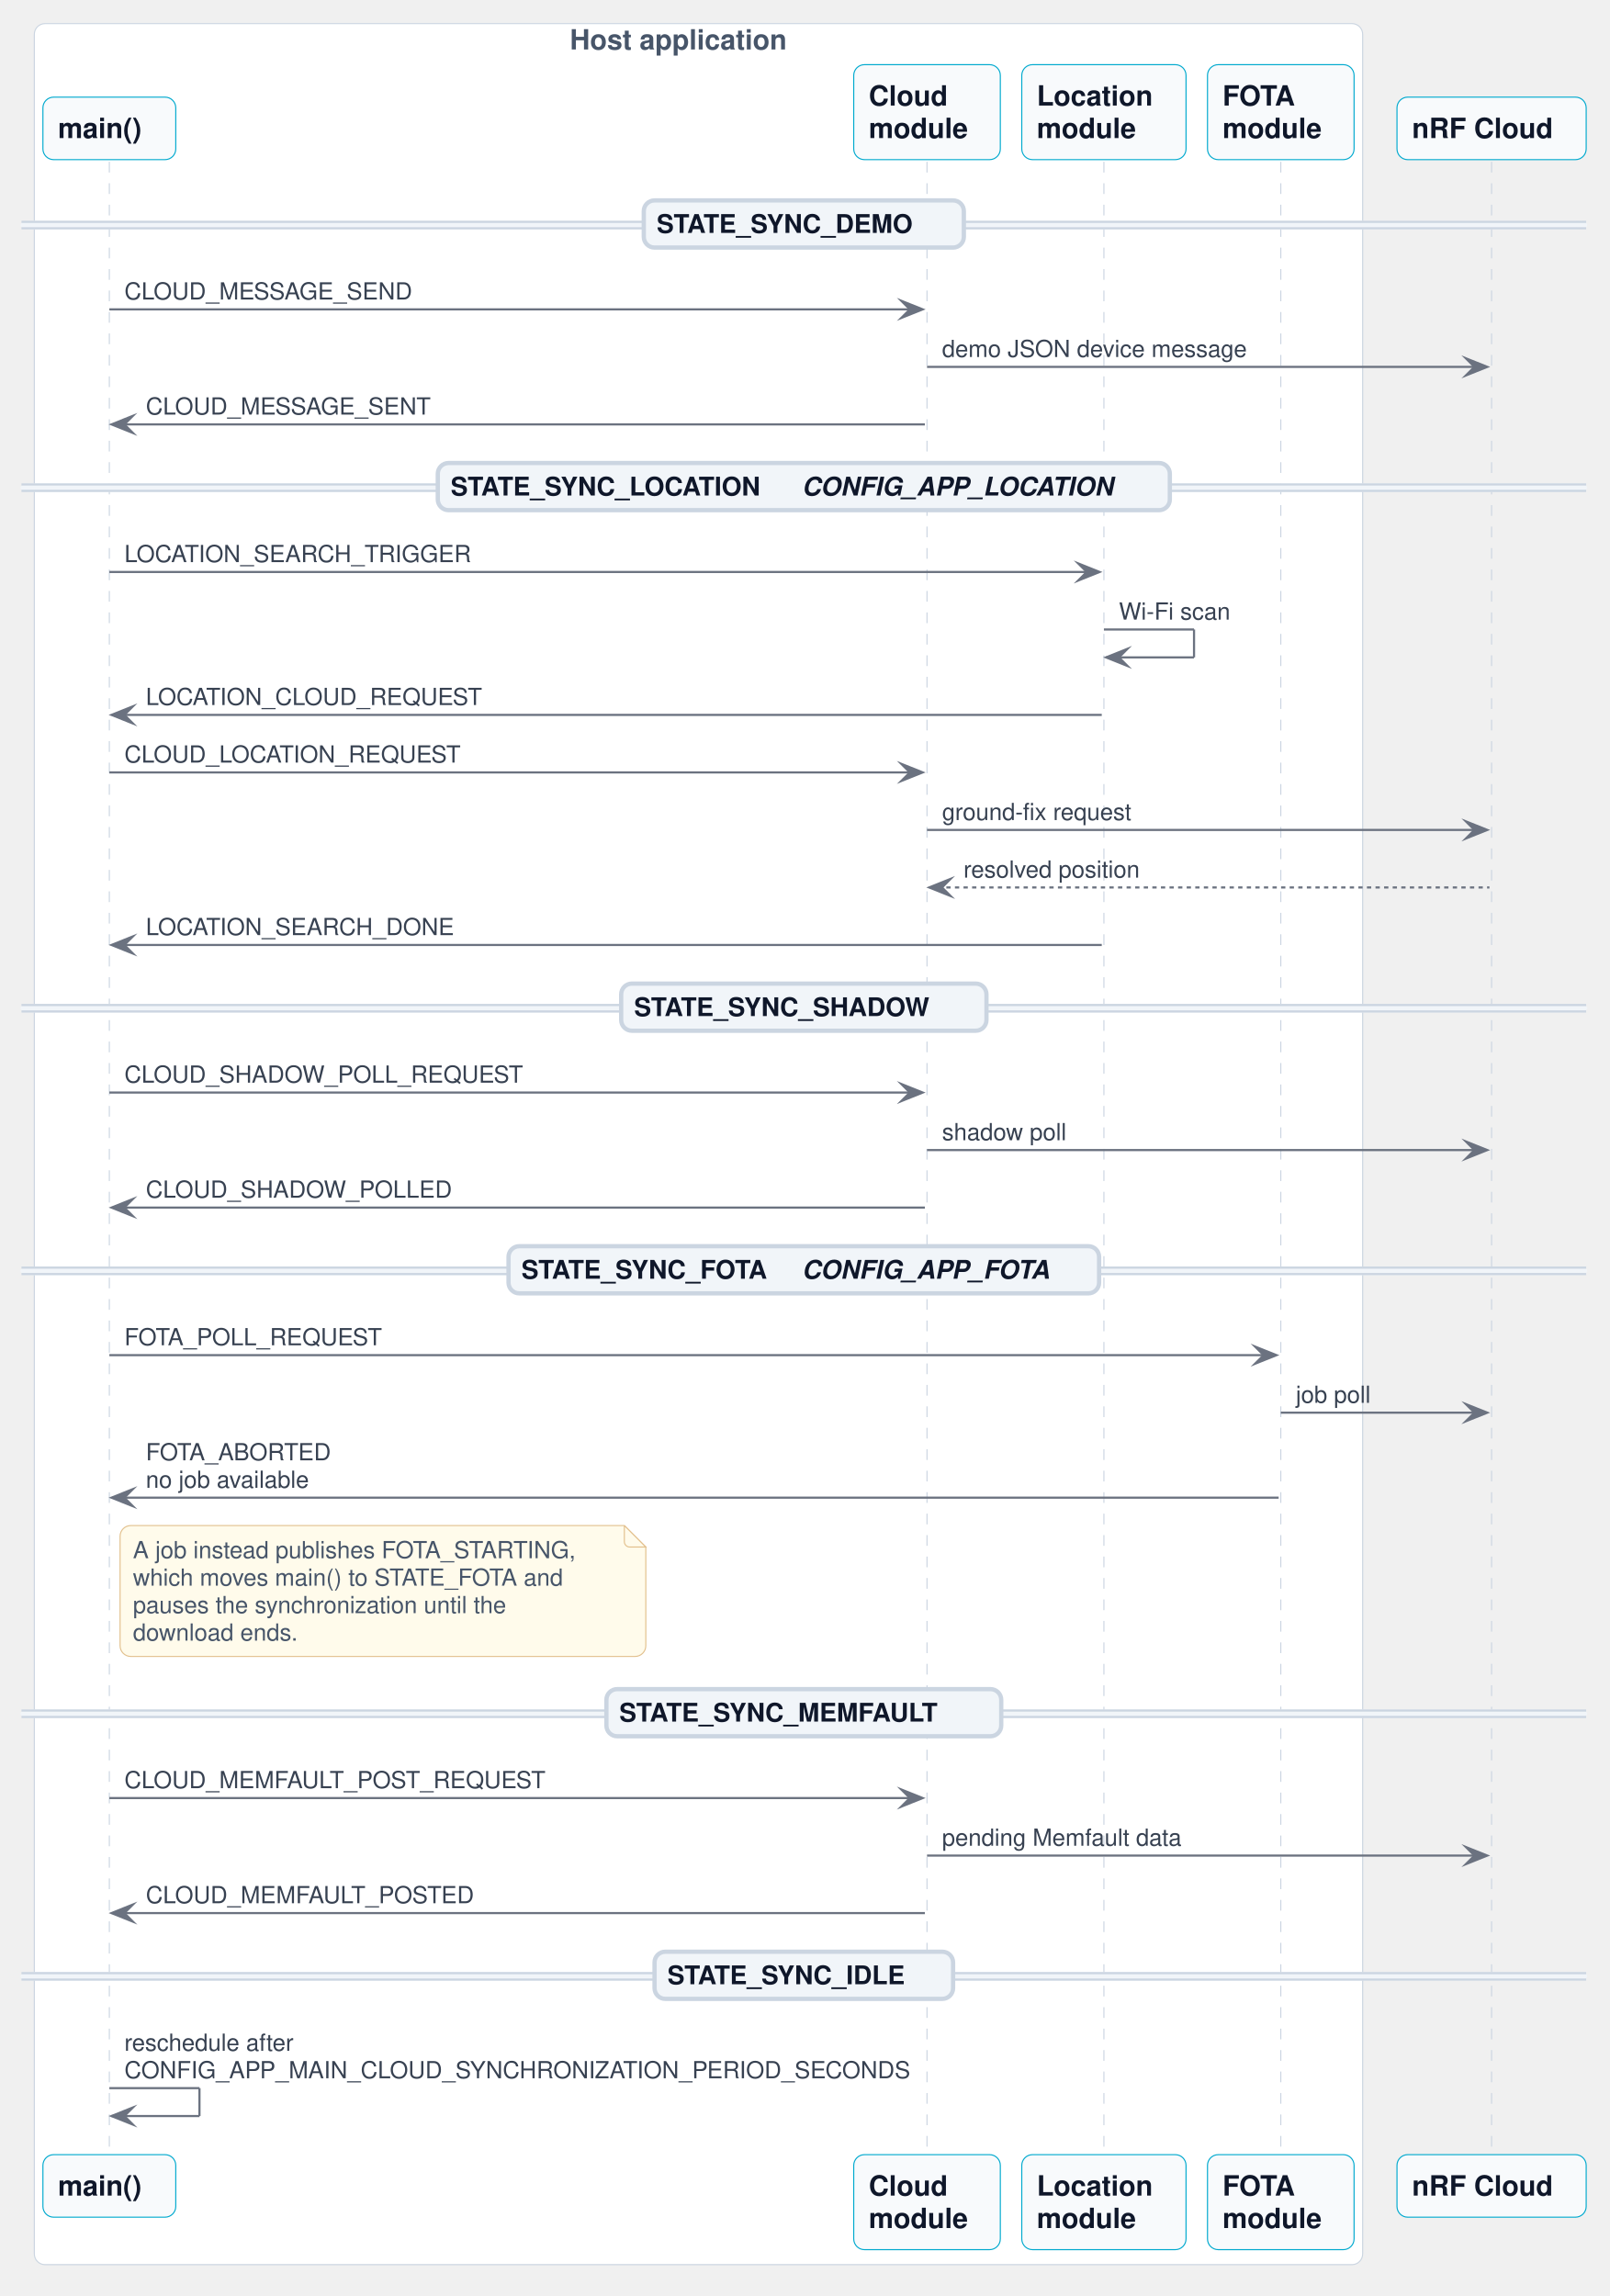
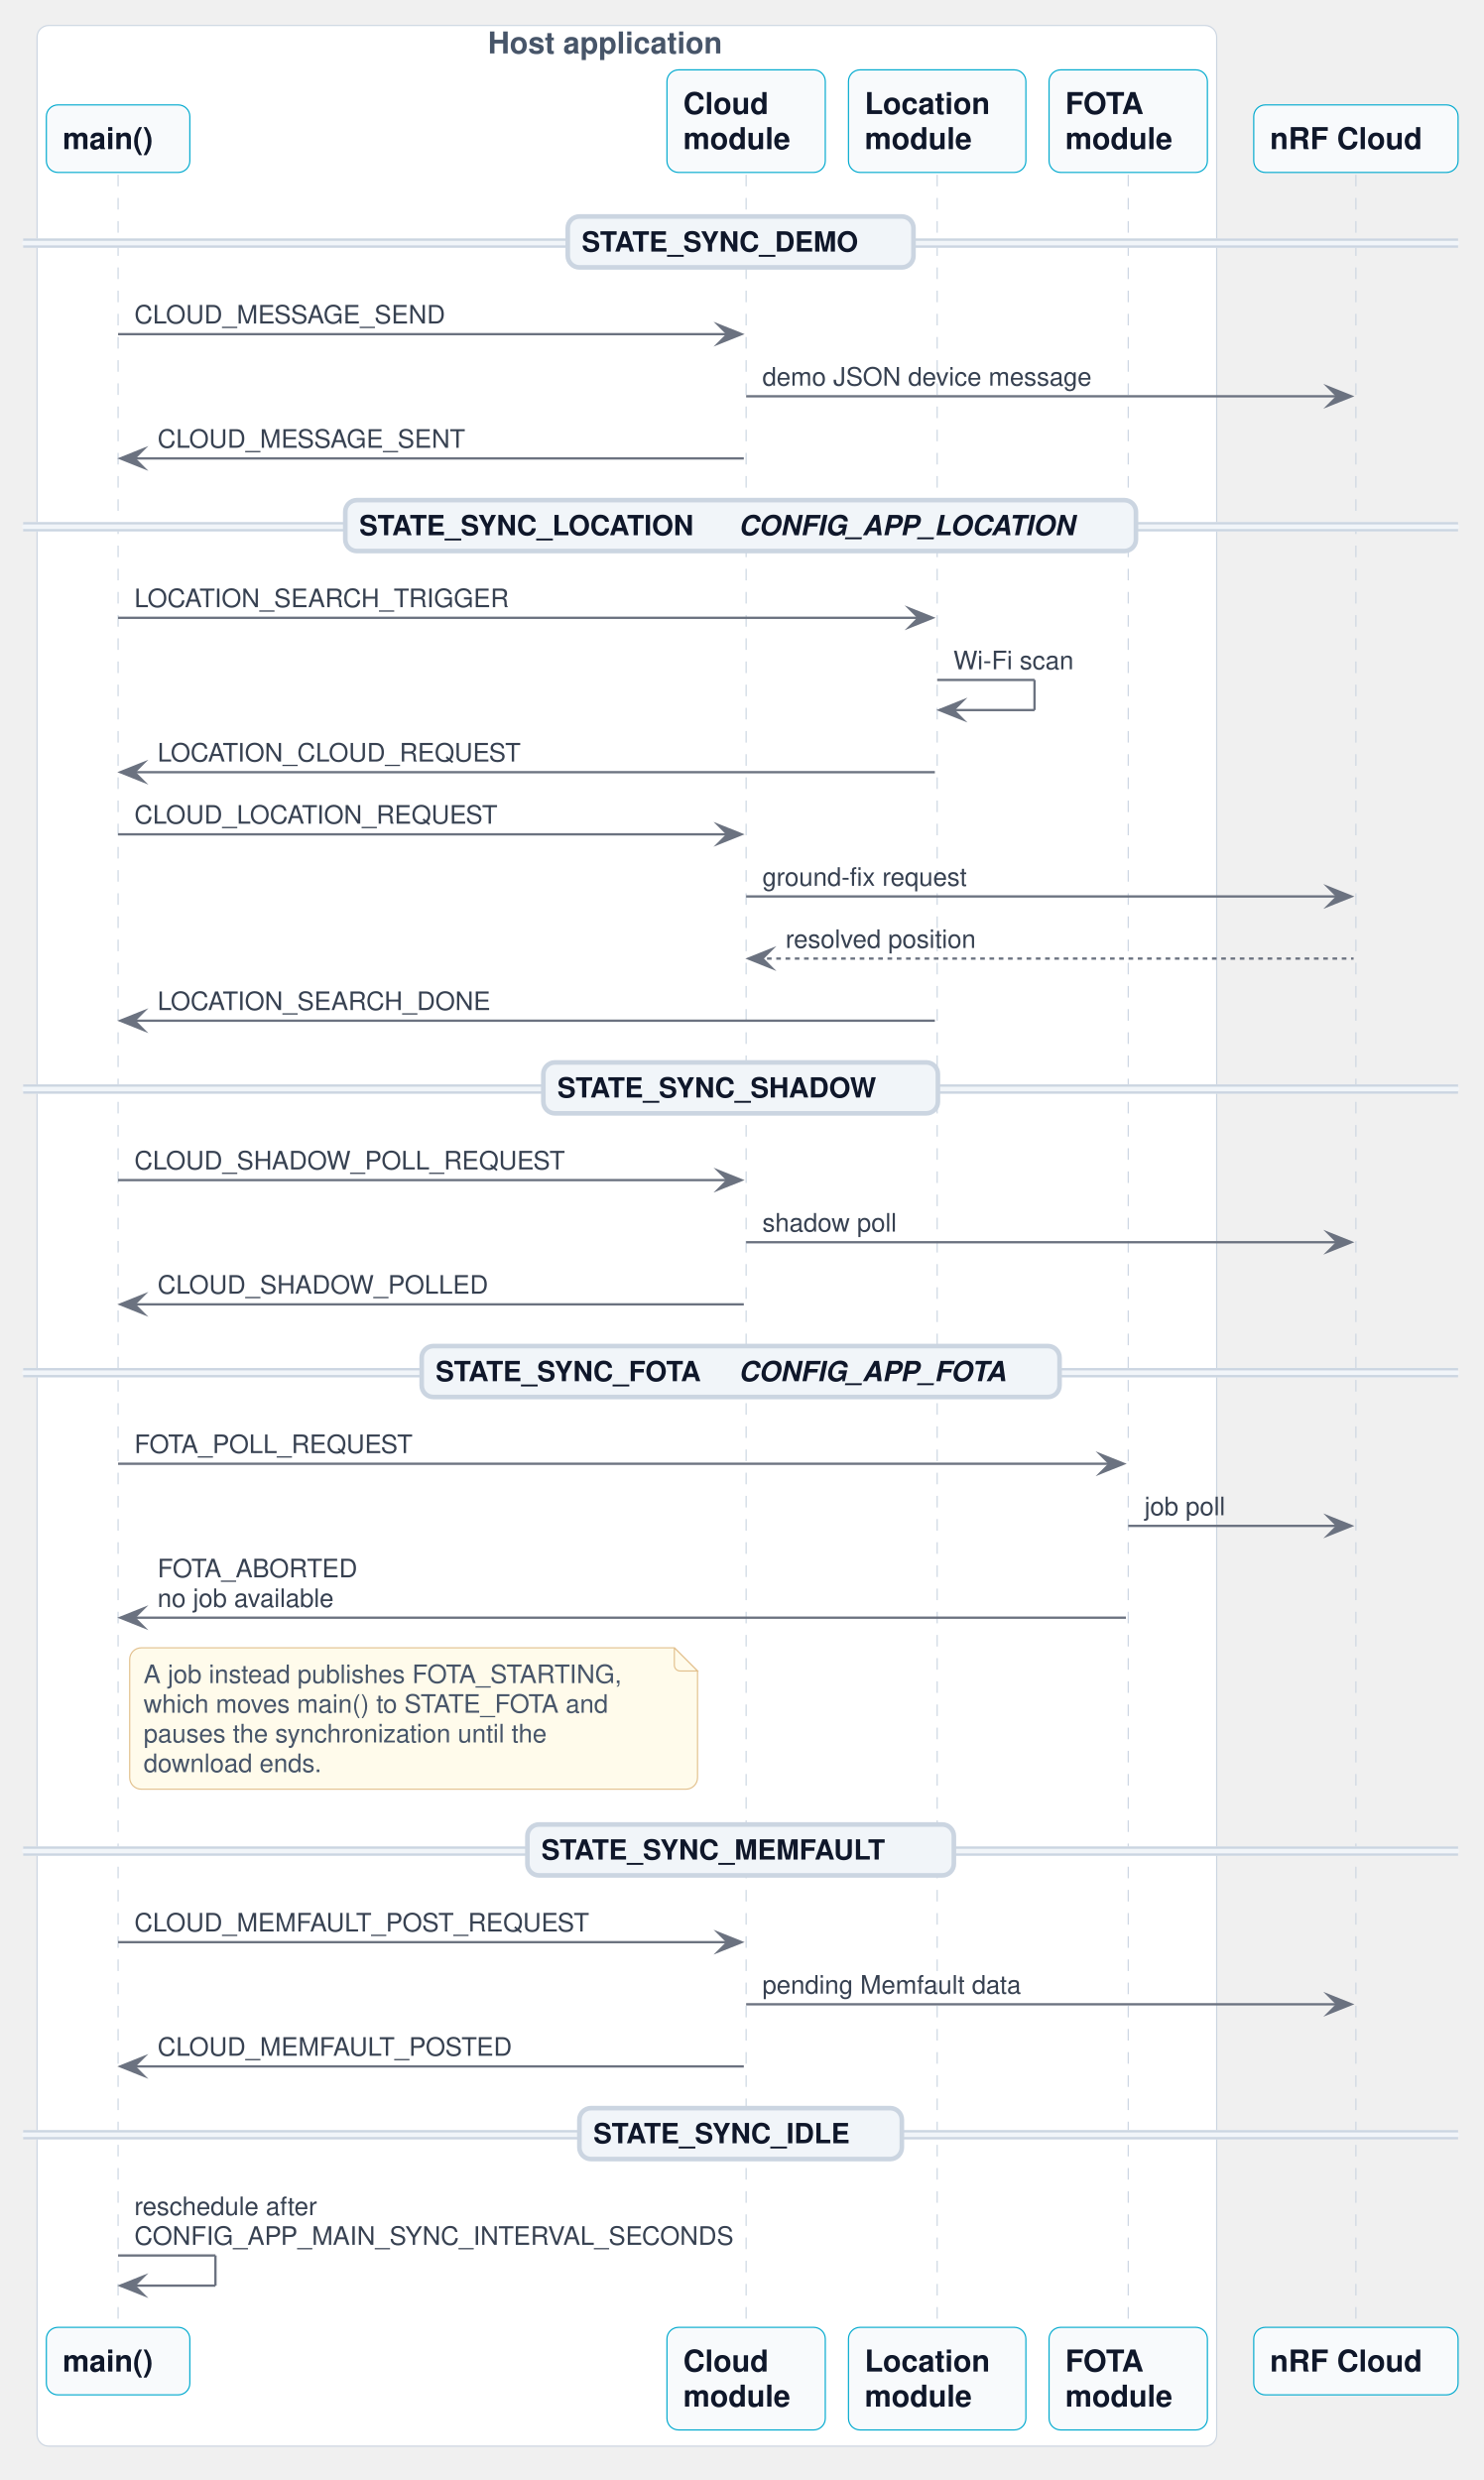
- <svg xmlns="http://www.w3.org/2000/svg" version="1.1" data-diagram-type="SEQUENCE" style="width:750px;height:1070px;background:#FFFFFF;" width="750px" height="1070px" viewBox="0 0 750 1070" zoomAndPan="magnify" preserveAspectRatio="none" contentStyleType="text/css">
+ <svg xmlns="http://www.w3.org/2000/svg" version="1.1" data-diagram-type="SEQUENCE" style="width:640px;height:1070px;background:#FFFFFF;" width="640px" height="1070px" viewBox="0 0 640 1070" zoomAndPan="magnify" preserveAspectRatio="none" contentStyleType="text/css">
  <defs />
  <g font-family="sans-serif" lengthAdjust="spacing">
-     <rect x="16" y="11" width="619.021" height="1044.398" fill="#FFF" style="stroke:#CBD5E1;stroke-width:0.5;" rx="5" ry="5" />
-     <text x="265.551" y="23.067" fill="#475569" font-size="13" textLength="119.92" font-weight="700" font-family="Helvetica">Host application</text>
+     <rect x="16" y="11" width="508.941" height="1044.398" fill="#FFF" style="stroke:#CBD5E1;stroke-width:0.5;" rx="5" ry="5" />
+     <text x="210.51" y="23.067" fill="#475569" font-size="13" textLength="119.92" font-weight="700" font-family="Helvetica">Host application</text>
    <g>
      <rect x="47.456" y="75.398" width="8" height="928.734" fill="#000" fill-opacity="0" />
      <line x1="50.956" y1="75.398" x2="50.956" y2="1004.133" style="stroke:#CBD5E1;stroke-width:0.5;stroke-dasharray:5,5;" />
    </g>
    <g>
-       <rect x="428.506" y="75.398" width="8" height="928.734" fill="#000" fill-opacity="0" />
-       <line x1="432.006" y1="75.398" x2="432.006" y2="1004.133" style="stroke:#CBD5E1;stroke-width:0.5;stroke-dasharray:5,5;" />
+       <rect x="318.425" y="75.398" width="8" height="928.734" fill="#000" fill-opacity="0" />
+       <line x1="321.925" y1="75.398" x2="321.925" y2="1004.133" style="stroke:#CBD5E1;stroke-width:0.5;stroke-dasharray:5,5;" />
    </g>
    <g>
-       <rect x="510.936" y="75.398" width="8" height="928.734" fill="#000" fill-opacity="0" />
-       <line x1="514.436" y1="75.398" x2="514.436" y2="1004.133" style="stroke:#CBD5E1;stroke-width:0.5;stroke-dasharray:5,5;" />
+       <rect x="400.855" y="75.398" width="8" height="928.734" fill="#000" fill-opacity="0" />
+       <line x1="404.355" y1="75.398" x2="404.355" y2="1004.133" style="stroke:#CBD5E1;stroke-width:0.5;stroke-dasharray:5,5;" />
    </g>
    <g>
-       <rect x="593.366" y="75.398" width="8" height="928.734" fill="#000" fill-opacity="0" />
-       <line x1="596.866" y1="75.398" x2="596.866" y2="1004.133" style="stroke:#CBD5E1;stroke-width:0.5;stroke-dasharray:5,5;" />
+       <rect x="483.286" y="75.398" width="8" height="928.734" fill="#000" fill-opacity="0" />
+       <line x1="486.786" y1="75.398" x2="486.786" y2="1004.133" style="stroke:#CBD5E1;stroke-width:0.5;stroke-dasharray:5,5;" />
    </g>
    <g>
-       <rect x="691.601" y="75.398" width="8" height="928.734" fill="#000" fill-opacity="0" />
-       <line x1="695.101" y1="75.398" x2="695.101" y2="1004.133" style="stroke:#CBD5E1;stroke-width:0.5;stroke-dasharray:5,5;" />
+       <rect x="581.521" y="75.398" width="8" height="928.734" fill="#000" fill-opacity="0" />
+       <line x1="585.021" y1="75.398" x2="585.021" y2="1004.133" style="stroke:#CBD5E1;stroke-width:0.5;stroke-dasharray:5,5;" />
    </g>
    <rect x="20" y="45.266" width="61.912" height="29.133" fill="#F8FAFC" style="stroke:#00A9CE;stroke-width:0.5;" rx="5" ry="5" />
    <text x="27" y="64.333" fill="#0F172A" font-size="13" textLength="47.912" font-weight="700" font-family="Helvetica">main()</text>
-     <rect x="397.851" y="30.133" width="68.311" height="44.266" fill="#F8FAFC" style="stroke:#00A9CE;stroke-width:0.5;" rx="5" ry="5" />
-     <text x="404.851" y="49.2" fill="#0F172A" font-size="13" textLength="41.488" font-weight="700" font-family="Helvetica">Cloud</text>
-     <text x="404.851" y="64.333" fill="#0F172A" font-size="13" textLength="54.311" font-weight="700" font-family="Helvetica">module</text>
-     <rect x="476.161" y="30.133" width="76.55" height="44.266" fill="#F8FAFC" style="stroke:#00A9CE;stroke-width:0.5;" rx="5" ry="5" />
-     <text x="483.161" y="49.2" fill="#0F172A" font-size="13" textLength="62.55" font-weight="700" font-family="Helvetica">Location</text>
-     <text x="483.161" y="64.333" fill="#0F172A" font-size="13" textLength="54.311" font-weight="700" font-family="Helvetica">module</text>
-     <rect x="562.711" y="30.133" width="68.311" height="44.266" fill="#F8FAFC" style="stroke:#00A9CE;stroke-width:0.5;" rx="5" ry="5" />
-     <text x="569.711" y="49.2" fill="#0F172A" font-size="13" textLength="38.86" font-weight="700" font-family="Helvetica">FOTA</text>
-     <text x="569.711" y="64.333" fill="#0F172A" font-size="13" textLength="54.311" font-weight="700" font-family="Helvetica">module</text>
-     <rect x="651.021" y="45.266" width="88.16" height="29.133" fill="#F8FAFC" style="stroke:#00A9CE;stroke-width:0.5;" rx="5" ry="5" />
-     <text x="658.021" y="64.333" fill="#0F172A" font-size="13" textLength="74.16" font-weight="700" font-family="Helvetica">nRF Cloud</text>
+     <rect x="287.77" y="30.133" width="68.311" height="44.266" fill="#F8FAFC" style="stroke:#00A9CE;stroke-width:0.5;" rx="5" ry="5" />
+     <text x="294.77" y="49.2" fill="#0F172A" font-size="13" textLength="41.488" font-weight="700" font-family="Helvetica">Cloud</text>
+     <text x="294.77" y="64.333" fill="#0F172A" font-size="13" textLength="54.311" font-weight="700" font-family="Helvetica">module</text>
+     <rect x="366.081" y="30.133" width="76.55" height="44.266" fill="#F8FAFC" style="stroke:#00A9CE;stroke-width:0.5;" rx="5" ry="5" />
+     <text x="373.081" y="49.2" fill="#0F172A" font-size="13" textLength="62.55" font-weight="700" font-family="Helvetica">Location</text>
+     <text x="373.081" y="64.333" fill="#0F172A" font-size="13" textLength="54.311" font-weight="700" font-family="Helvetica">module</text>
+     <rect x="452.63" y="30.133" width="68.311" height="44.266" fill="#F8FAFC" style="stroke:#00A9CE;stroke-width:0.5;" rx="5" ry="5" />
+     <text x="459.63" y="49.2" fill="#0F172A" font-size="13" textLength="38.86" font-weight="700" font-family="Helvetica">FOTA</text>
+     <text x="459.63" y="64.333" fill="#0F172A" font-size="13" textLength="54.311" font-weight="700" font-family="Helvetica">module</text>
+     <rect x="540.941" y="45.266" width="88.16" height="29.133" fill="#F8FAFC" style="stroke:#00A9CE;stroke-width:0.5;" rx="5" ry="5" />
+     <text x="547.941" y="64.333" fill="#0F172A" font-size="13" textLength="74.16" font-weight="700" font-family="Helvetica">nRF Cloud</text>
    <rect x="20" y="1004.133" width="61.912" height="29.133" fill="#F8FAFC" style="stroke:#00A9CE;stroke-width:0.5;" rx="5" ry="5" />
    <text x="27" y="1023.2" fill="#0F172A" font-size="13" textLength="47.912" font-weight="700" font-family="Helvetica">main()</text>
-     <rect x="397.851" y="1004.133" width="68.311" height="44.266" fill="#F8FAFC" style="stroke:#00A9CE;stroke-width:0.5;" rx="5" ry="5" />
-     <text x="404.851" y="1023.2" fill="#0F172A" font-size="13" textLength="41.488" font-weight="700" font-family="Helvetica">Cloud</text>
-     <text x="404.851" y="1038.333" fill="#0F172A" font-size="13" textLength="54.311" font-weight="700" font-family="Helvetica">module</text>
-     <rect x="476.161" y="1004.133" width="76.55" height="44.266" fill="#F8FAFC" style="stroke:#00A9CE;stroke-width:0.5;" rx="5" ry="5" />
-     <text x="483.161" y="1023.2" fill="#0F172A" font-size="13" textLength="62.55" font-weight="700" font-family="Helvetica">Location</text>
-     <text x="483.161" y="1038.333" fill="#0F172A" font-size="13" textLength="54.311" font-weight="700" font-family="Helvetica">module</text>
-     <rect x="562.711" y="1004.133" width="68.311" height="44.266" fill="#F8FAFC" style="stroke:#00A9CE;stroke-width:0.5;" rx="5" ry="5" />
-     <text x="569.711" y="1023.2" fill="#0F172A" font-size="13" textLength="38.86" font-weight="700" font-family="Helvetica">FOTA</text>
-     <text x="569.711" y="1038.333" fill="#0F172A" font-size="13" textLength="54.311" font-weight="700" font-family="Helvetica">module</text>
-     <rect x="651.021" y="1004.133" width="88.16" height="29.133" fill="#F8FAFC" style="stroke:#00A9CE;stroke-width:0.5;" rx="5" ry="5" />
-     <text x="658.021" y="1023.2" fill="#0F172A" font-size="13" textLength="74.16" font-weight="700" font-family="Helvetica">nRF Cloud</text>
-     <rect x="10" y="103.383" width="729.181" height="3" fill="#F1F5F9" style="stroke:#F1F5F9;stroke-width:1;" rx="5" ry="5" />
-     <line x1="10" y1="103.383" x2="739.181" y2="103.383" style="stroke:#CBD5E1;stroke-width:1;" />
-     <line x1="10" y1="106.383" x2="739.181" y2="106.383" style="stroke:#CBD5E1;stroke-width:1;" />
-     <rect x="300.011" y="93.398" width="149.158" height="21.969" fill="#F1F5F9" style="stroke:#CBD5E1;stroke-width:2;" rx="5" ry="5" />
-     <text x="306.011" y="108.537" fill="#0F172A" font-size="12" textLength="130.98" font-weight="700" font-family="Helvetica">STATE_SYNC_DEMO</text>
-     <polygon points="420.006,140.172,430.006,144.172,420.006,148.172,424.006,144.172" fill="#6B7280" style="stroke:#6B7280;stroke-width:1;stroke-linejoin:miter;stroke-miterlimit:10;" />
-     <line x1="50.956" y1="144.172" x2="426.006" y2="144.172" style="stroke:#6B7280;stroke-width:1;" />
+     <rect x="287.77" y="1004.133" width="68.311" height="44.266" fill="#F8FAFC" style="stroke:#00A9CE;stroke-width:0.5;" rx="5" ry="5" />
+     <text x="294.77" y="1023.2" fill="#0F172A" font-size="13" textLength="41.488" font-weight="700" font-family="Helvetica">Cloud</text>
+     <text x="294.77" y="1038.333" fill="#0F172A" font-size="13" textLength="54.311" font-weight="700" font-family="Helvetica">module</text>
+     <rect x="366.081" y="1004.133" width="76.55" height="44.266" fill="#F8FAFC" style="stroke:#00A9CE;stroke-width:0.5;" rx="5" ry="5" />
+     <text x="373.081" y="1023.2" fill="#0F172A" font-size="13" textLength="62.55" font-weight="700" font-family="Helvetica">Location</text>
+     <text x="373.081" y="1038.333" fill="#0F172A" font-size="13" textLength="54.311" font-weight="700" font-family="Helvetica">module</text>
+     <rect x="452.63" y="1004.133" width="68.311" height="44.266" fill="#F8FAFC" style="stroke:#00A9CE;stroke-width:0.5;" rx="5" ry="5" />
+     <text x="459.63" y="1023.2" fill="#0F172A" font-size="13" textLength="38.86" font-weight="700" font-family="Helvetica">FOTA</text>
+     <text x="459.63" y="1038.333" fill="#0F172A" font-size="13" textLength="54.311" font-weight="700" font-family="Helvetica">module</text>
+     <rect x="540.941" y="1004.133" width="88.16" height="29.133" fill="#F8FAFC" style="stroke:#00A9CE;stroke-width:0.5;" rx="5" ry="5" />
+     <text x="547.941" y="1023.2" fill="#0F172A" font-size="13" textLength="74.16" font-weight="700" font-family="Helvetica">nRF Cloud</text>
+     <rect x="10" y="103.383" width="619.101" height="3" fill="#F1F5F9" style="stroke:#F1F5F9;stroke-width:1;" rx="5" ry="5" />
+     <line x1="10" y1="103.383" x2="629.101" y2="103.383" style="stroke:#CBD5E1;stroke-width:1;" />
+     <line x1="10" y1="106.383" x2="629.101" y2="106.383" style="stroke:#CBD5E1;stroke-width:1;" />
+     <rect x="244.971" y="93.398" width="149.158" height="21.969" fill="#F1F5F9" style="stroke:#CBD5E1;stroke-width:2;" rx="5" ry="5" />
+     <text x="250.971" y="108.537" fill="#0F172A" font-size="12" textLength="130.98" font-weight="700" font-family="Helvetica">STATE_SYNC_DEMO</text>
+     <polygon points="309.925,140.172,319.925,144.172,309.925,148.172,313.925,144.172" fill="#6B7280" style="stroke:#6B7280;stroke-width:1;stroke-linejoin:miter;stroke-miterlimit:10;" />
+     <line x1="50.956" y1="144.172" x2="315.925" y2="144.172" style="stroke:#6B7280;stroke-width:1;" />
    <text x="57.956" y="139.578" fill="#374151" font-size="11" textLength="134.025" font-family="Helvetica">CLOUD_MESSAGE_SEND</text>
-     <polygon points="683.101,166.977,693.101,170.977,683.101,174.977,687.101,170.977" fill="#6B7280" style="stroke:#6B7280;stroke-width:1;stroke-linejoin:miter;stroke-miterlimit:10;" />
-     <line x1="432.006" y1="170.977" x2="689.101" y2="170.977" style="stroke:#6B7280;stroke-width:1;" />
-     <text x="439.006" y="166.382" fill="#374151" font-size="11" textLength="154.365" font-family="Helvetica">demo JSON device message</text>
+     <polygon points="573.021,166.977,583.021,170.977,573.021,174.977,577.021,170.977" fill="#6B7280" style="stroke:#6B7280;stroke-width:1;stroke-linejoin:miter;stroke-miterlimit:10;" />
+     <line x1="321.925" y1="170.977" x2="579.021" y2="170.977" style="stroke:#6B7280;stroke-width:1;" />
+     <text x="328.925" y="166.382" fill="#374151" font-size="11" textLength="154.365" font-family="Helvetica">demo JSON device message</text>
    <polygon points="61.956,193.781,51.956,197.781,61.956,201.781,57.956,197.781" fill="#6B7280" style="stroke:#6B7280;stroke-width:1;stroke-linejoin:miter;stroke-miterlimit:10;" />
-     <line x1="55.956" y1="197.781" x2="431.006" y2="197.781" style="stroke:#6B7280;stroke-width:1;" />
+     <line x1="55.956" y1="197.781" x2="320.925" y2="197.781" style="stroke:#6B7280;stroke-width:1;" />
    <text x="67.956" y="193.187" fill="#374151" font-size="11" textLength="132.274" font-family="Helvetica">CLOUD_MESSAGE_SENT</text>
-     <rect x="10" y="225.766" width="729.181" height="3" fill="#F1F5F9" style="stroke:#F1F5F9;stroke-width:1;" rx="5" ry="5" />
-     <line x1="10" y1="225.766" x2="739.181" y2="225.766" style="stroke:#CBD5E1;stroke-width:1;" />
-     <line x1="10" y1="228.766" x2="739.181" y2="228.766" style="stroke:#CBD5E1;stroke-width:1;" />
-     <rect x="204.017" y="215.781" width="341.146" height="21.969" fill="#F1F5F9" style="stroke:#CBD5E1;stroke-width:2;" rx="5" ry="5" />
-     <text x="210.017" y="230.92" fill="#0F172A" font-size="12" textLength="159.516" font-weight="700" font-family="Helvetica">STATE_SYNC_LOCATION</text>
-     <text x="373.711" y="230.92" fill="#0F172A" font-size="12" textLength="159.275" font-weight="700" font-style="italic" font-family="Helvetica">CONFIG_APP_LOCATION</text>
-     <text x="532.986" y="230.92" fill="#0F172A" font-size="12" font-weight="700" font-family="Helvetica"> </text>
-     <polygon points="502.436,262.555,512.436,266.555,502.436,270.555,506.436,266.555" fill="#6B7280" style="stroke:#6B7280;stroke-width:1;stroke-linejoin:miter;stroke-miterlimit:10;" />
-     <line x1="50.956" y1="266.555" x2="508.436" y2="266.555" style="stroke:#6B7280;stroke-width:1;" />
+     <rect x="10" y="225.766" width="619.101" height="3" fill="#F1F5F9" style="stroke:#F1F5F9;stroke-width:1;" rx="5" ry="5" />
+     <line x1="10" y1="225.766" x2="629.101" y2="225.766" style="stroke:#CBD5E1;stroke-width:1;" />
+     <line x1="10" y1="228.766" x2="629.101" y2="228.766" style="stroke:#CBD5E1;stroke-width:1;" />
+     <rect x="148.977" y="215.781" width="341.146" height="21.969" fill="#F1F5F9" style="stroke:#CBD5E1;stroke-width:2;" rx="5" ry="5" />
+     <text x="154.977" y="230.92" fill="#0F172A" font-size="12" textLength="159.516" font-weight="700" font-family="Helvetica">STATE_SYNC_LOCATION</text>
+     <text x="318.67" y="230.92" fill="#0F172A" font-size="12" textLength="159.275" font-weight="700" font-style="italic" font-family="Helvetica">CONFIG_APP_LOCATION</text>
+     <text x="477.946" y="230.92" fill="#0F172A" font-size="12" font-weight="700" font-family="Helvetica"> </text>
+     <polygon points="392.355,262.555,402.355,266.555,392.355,270.555,396.355,266.555" fill="#6B7280" style="stroke:#6B7280;stroke-width:1;stroke-linejoin:miter;stroke-miterlimit:10;" />
+     <line x1="50.956" y1="266.555" x2="398.355" y2="266.555" style="stroke:#6B7280;stroke-width:1;" />
    <text x="57.956" y="261.96" fill="#374151" font-size="11" textLength="162.143" font-family="Helvetica">LOCATION_SEARCH_TRIGGER</text>
-     <line x1="514.436" y1="293.359" x2="556.436" y2="293.359" style="stroke:#6B7280;stroke-width:1;" />
-     <line x1="556.436" y1="293.359" x2="556.436" y2="306.359" style="stroke:#6B7280;stroke-width:1;" />
-     <line x1="515.436" y1="306.359" x2="556.436" y2="306.359" style="stroke:#6B7280;stroke-width:1;" />
-     <polygon points="525.436,302.359,515.436,306.359,525.436,310.359,521.436,306.359" fill="#6B7280" style="stroke:#6B7280;stroke-width:1;stroke-linejoin:miter;stroke-miterlimit:10;" />
-     <text x="521.436" y="288.765" fill="#374151" font-size="11" textLength="56.273" font-family="Helvetica">Wi-Fi scan</text>
+     <line x1="404.355" y1="293.359" x2="446.355" y2="293.359" style="stroke:#6B7280;stroke-width:1;" />
+     <line x1="446.355" y1="293.359" x2="446.355" y2="306.359" style="stroke:#6B7280;stroke-width:1;" />
+     <line x1="405.355" y1="306.359" x2="446.355" y2="306.359" style="stroke:#6B7280;stroke-width:1;" />
+     <polygon points="415.355,302.359,405.355,306.359,415.355,310.359,411.355,306.359" fill="#6B7280" style="stroke:#6B7280;stroke-width:1;stroke-linejoin:miter;stroke-miterlimit:10;" />
+     <text x="411.355" y="288.765" fill="#374151" font-size="11" textLength="56.273" font-family="Helvetica">Wi-Fi scan</text>
    <polygon points="61.956,329.164,51.956,333.164,61.956,337.164,57.956,333.164" fill="#6B7280" style="stroke:#6B7280;stroke-width:1;stroke-linejoin:miter;stroke-miterlimit:10;" />
-     <line x1="55.956" y1="333.164" x2="513.436" y2="333.164" style="stroke:#6B7280;stroke-width:1;" />
+     <line x1="55.956" y1="333.164" x2="403.355" y2="333.164" style="stroke:#6B7280;stroke-width:1;" />
    <text x="67.956" y="328.57" fill="#374151" font-size="11" textLength="158.786" font-family="Helvetica">LOCATION_CLOUD_REQUEST</text>
-     <polygon points="420.006,355.969,430.006,359.969,420.006,363.969,424.006,359.969" fill="#6B7280" style="stroke:#6B7280;stroke-width:1;stroke-linejoin:miter;stroke-miterlimit:10;" />
-     <line x1="50.956" y1="359.969" x2="426.006" y2="359.969" style="stroke:#6B7280;stroke-width:1;" />
+     <polygon points="309.925,355.969,319.925,359.969,309.925,363.969,313.925,359.969" fill="#6B7280" style="stroke:#6B7280;stroke-width:1;stroke-linejoin:miter;stroke-miterlimit:10;" />
+     <line x1="50.956" y1="359.969" x2="315.925" y2="359.969" style="stroke:#6B7280;stroke-width:1;" />
    <text x="57.956" y="355.375" fill="#374151" font-size="11" textLength="158.786" font-family="Helvetica">CLOUD_LOCATION_REQUEST</text>
-     <polygon points="683.101,382.773,693.101,386.773,683.101,390.773,687.101,386.773" fill="#6B7280" style="stroke:#6B7280;stroke-width:1;stroke-linejoin:miter;stroke-miterlimit:10;" />
-     <line x1="432.006" y1="386.773" x2="689.101" y2="386.773" style="stroke:#6B7280;stroke-width:1;" />
-     <text x="439.006" y="382.179" fill="#374151" font-size="11" textLength="102.121" font-family="Helvetica">ground-fix request</text>
-     <polygon points="443.006,409.578,433.006,413.578,443.006,417.578,439.006,413.578" fill="#6B7280" style="stroke:#6B7280;stroke-width:1;stroke-linejoin:miter;stroke-miterlimit:10;" />
-     <line x1="437.006" y1="413.578" x2="694.101" y2="413.578" style="stroke:#6B7280;stroke-width:1;stroke-dasharray:2,2;" />
-     <text x="449.006" y="408.984" fill="#374151" font-size="11" textLength="94.134" font-family="Helvetica">resolved position</text>
+     <polygon points="573.021,382.773,583.021,386.773,573.021,390.773,577.021,386.773" fill="#6B7280" style="stroke:#6B7280;stroke-width:1;stroke-linejoin:miter;stroke-miterlimit:10;" />
+     <line x1="321.925" y1="386.773" x2="579.021" y2="386.773" style="stroke:#6B7280;stroke-width:1;" />
+     <text x="328.925" y="382.179" fill="#374151" font-size="11" textLength="102.121" font-family="Helvetica">ground-fix request</text>
+     <polygon points="332.925,409.578,322.925,413.578,332.925,417.578,328.925,413.578" fill="#6B7280" style="stroke:#6B7280;stroke-width:1;stroke-linejoin:miter;stroke-miterlimit:10;" />
+     <line x1="326.925" y1="413.578" x2="584.021" y2="413.578" style="stroke:#6B7280;stroke-width:1;stroke-dasharray:2,2;" />
+     <text x="338.925" y="408.984" fill="#374151" font-size="11" textLength="94.134" font-family="Helvetica">resolved position</text>
    <polygon points="61.956,436.383,51.956,440.383,61.956,444.383,57.956,440.383" fill="#6B7280" style="stroke:#6B7280;stroke-width:1;stroke-linejoin:miter;stroke-miterlimit:10;" />
-     <line x1="55.956" y1="440.383" x2="513.436" y2="440.383" style="stroke:#6B7280;stroke-width:1;" />
+     <line x1="55.956" y1="440.383" x2="403.355" y2="440.383" style="stroke:#6B7280;stroke-width:1;" />
    <text x="67.956" y="435.789" fill="#374151" font-size="11" textLength="145.202" font-family="Helvetica">LOCATION_SEARCH_DONE</text>
-     <rect x="10" y="468.367" width="729.181" height="3" fill="#F1F5F9" style="stroke:#F1F5F9;stroke-width:1;" rx="5" ry="5" />
-     <line x1="10" y1="468.367" x2="739.181" y2="468.367" style="stroke:#CBD5E1;stroke-width:1;" />
-     <line x1="10" y1="471.367" x2="739.181" y2="471.367" style="stroke:#CBD5E1;stroke-width:1;" />
-     <rect x="289.476" y="458.383" width="170.229" height="21.969" fill="#F1F5F9" style="stroke:#CBD5E1;stroke-width:2;" rx="5" ry="5" />
-     <text x="295.476" y="473.521" fill="#0F172A" font-size="12" textLength="152.051" font-weight="700" font-family="Helvetica">STATE_SYNC_SHADOW</text>
-     <polygon points="420.006,505.156,430.006,509.156,420.006,513.156,424.006,509.156" fill="#6B7280" style="stroke:#6B7280;stroke-width:1;stroke-linejoin:miter;stroke-miterlimit:10;" />
-     <line x1="50.956" y1="509.156" x2="426.006" y2="509.156" style="stroke:#6B7280;stroke-width:1;" />
+     <rect x="10" y="468.367" width="619.101" height="3" fill="#F1F5F9" style="stroke:#F1F5F9;stroke-width:1;" rx="5" ry="5" />
+     <line x1="10" y1="468.367" x2="629.101" y2="468.367" style="stroke:#CBD5E1;stroke-width:1;" />
+     <line x1="10" y1="471.367" x2="629.101" y2="471.367" style="stroke:#CBD5E1;stroke-width:1;" />
+     <rect x="234.436" y="458.383" width="170.229" height="21.969" fill="#F1F5F9" style="stroke:#CBD5E1;stroke-width:2;" rx="5" ry="5" />
+     <text x="240.436" y="473.521" fill="#0F172A" font-size="12" textLength="152.051" font-weight="700" font-family="Helvetica">STATE_SYNC_SHADOW</text>
+     <polygon points="309.925,505.156,319.925,509.156,309.925,513.156,313.925,509.156" fill="#6B7280" style="stroke:#6B7280;stroke-width:1;stroke-linejoin:miter;stroke-miterlimit:10;" />
+     <line x1="50.956" y1="509.156" x2="315.925" y2="509.156" style="stroke:#6B7280;stroke-width:1;" />
    <text x="57.956" y="504.562" fill="#374151" font-size="11" textLength="185.775" font-family="Helvetica">CLOUD_SHADOW_POLL_REQUEST</text>
-     <polygon points="683.101,531.961,693.101,535.961,683.101,539.961,687.101,535.961" fill="#6B7280" style="stroke:#6B7280;stroke-width:1;stroke-linejoin:miter;stroke-miterlimit:10;" />
-     <line x1="432.006" y1="535.961" x2="689.101" y2="535.961" style="stroke:#6B7280;stroke-width:1;" />
-     <text x="439.006" y="531.367" fill="#374151" font-size="11" textLength="65.474" font-family="Helvetica">shadow poll</text>
+     <polygon points="573.021,531.961,583.021,535.961,573.021,539.961,577.021,535.961" fill="#6B7280" style="stroke:#6B7280;stroke-width:1;stroke-linejoin:miter;stroke-miterlimit:10;" />
+     <line x1="321.925" y1="535.961" x2="579.021" y2="535.961" style="stroke:#6B7280;stroke-width:1;" />
+     <text x="328.925" y="531.367" fill="#374151" font-size="11" textLength="65.474" font-family="Helvetica">shadow poll</text>
    <polygon points="61.956,558.766,51.956,562.766,61.956,566.766,57.956,562.766" fill="#6B7280" style="stroke:#6B7280;stroke-width:1;stroke-linejoin:miter;stroke-miterlimit:10;" />
-     <line x1="55.956" y1="562.766" x2="431.006" y2="562.766" style="stroke:#6B7280;stroke-width:1;" />
+     <line x1="55.956" y1="562.766" x2="320.925" y2="562.766" style="stroke:#6B7280;stroke-width:1;" />
    <text x="67.956" y="558.171" fill="#374151" font-size="11" textLength="143.741" font-family="Helvetica">CLOUD_SHADOW_POLLED</text>
-     <rect x="10" y="590.75" width="729.181" height="3" fill="#F1F5F9" style="stroke:#F1F5F9;stroke-width:1;" rx="5" ry="5" />
-     <line x1="10" y1="590.75" x2="739.181" y2="590.75" style="stroke:#CBD5E1;stroke-width:1;" />
-     <line x1="10" y1="593.75" x2="739.181" y2="593.75" style="stroke:#CBD5E1;stroke-width:1;" />
-     <rect x="236.982" y="580.766" width="275.217" height="21.969" fill="#F1F5F9" style="stroke:#CBD5E1;stroke-width:2;" rx="5" ry="5" />
-     <text x="242.982" y="595.904" fill="#0F172A" font-size="12" textLength="126.551" font-weight="700" font-family="Helvetica">STATE_SYNC_FOTA</text>
-     <text x="373.711" y="595.904" fill="#0F172A" font-size="12" textLength="126.311" font-weight="700" font-style="italic" font-family="Helvetica">CONFIG_APP_FOTA</text>
-     <text x="500.021" y="595.904" fill="#0F172A" font-size="12" font-weight="700" font-family="Helvetica"> </text>
-     <polygon points="584.866,627.539,594.866,631.539,584.866,635.539,588.866,631.539" fill="#6B7280" style="stroke:#6B7280;stroke-width:1;stroke-linejoin:miter;stroke-miterlimit:10;" />
-     <line x1="50.956" y1="631.539" x2="590.866" y2="631.539" style="stroke:#6B7280;stroke-width:1;" />
+     <rect x="10" y="590.75" width="619.101" height="3" fill="#F1F5F9" style="stroke:#F1F5F9;stroke-width:1;" rx="5" ry="5" />
+     <line x1="10" y1="590.75" x2="629.101" y2="590.75" style="stroke:#CBD5E1;stroke-width:1;" />
+     <line x1="10" y1="593.75" x2="629.101" y2="593.75" style="stroke:#CBD5E1;stroke-width:1;" />
+     <rect x="181.942" y="580.766" width="275.217" height="21.969" fill="#F1F5F9" style="stroke:#CBD5E1;stroke-width:2;" rx="5" ry="5" />
+     <text x="187.942" y="595.904" fill="#0F172A" font-size="12" textLength="126.551" font-weight="700" font-family="Helvetica">STATE_SYNC_FOTA</text>
+     <text x="318.67" y="595.904" fill="#0F172A" font-size="12" textLength="126.311" font-weight="700" font-style="italic" font-family="Helvetica">CONFIG_APP_FOTA</text>
+     <text x="444.981" y="595.904" fill="#0F172A" font-size="12" font-weight="700" font-family="Helvetica"> </text>
+     <polygon points="474.786,627.539,484.786,631.539,474.786,635.539,478.786,631.539" fill="#6B7280" style="stroke:#6B7280;stroke-width:1;stroke-linejoin:miter;stroke-miterlimit:10;" />
+     <line x1="50.956" y1="631.539" x2="480.786" y2="631.539" style="stroke:#6B7280;stroke-width:1;" />
    <text x="57.956" y="626.945" fill="#374151" font-size="11" textLength="119.732" font-family="Helvetica">FOTA_POLL_REQUEST</text>
-     <polygon points="683.101,654.344,693.101,658.344,683.101,662.344,687.101,658.344" fill="#6B7280" style="stroke:#6B7280;stroke-width:1;stroke-linejoin:miter;stroke-miterlimit:10;" />
-     <line x1="596.866" y1="658.344" x2="689.101" y2="658.344" style="stroke:#6B7280;stroke-width:1;" />
-     <text x="603.866" y="653.75" fill="#374151" font-size="11" textLength="40.09" font-family="Helvetica">job poll</text>
+     <polygon points="573.021,654.344,583.021,658.344,573.021,662.344,577.021,658.344" fill="#6B7280" style="stroke:#6B7280;stroke-width:1;stroke-linejoin:miter;stroke-miterlimit:10;" />
+     <line x1="486.786" y1="658.344" x2="579.021" y2="658.344" style="stroke:#6B7280;stroke-width:1;" />
+     <text x="493.786" y="653.75" fill="#374151" font-size="11" textLength="40.09" font-family="Helvetica">job poll</text>
    <polygon points="61.956,693.953,51.956,697.953,61.956,701.953,57.956,697.953" fill="#6B7280" style="stroke:#6B7280;stroke-width:1;stroke-linejoin:miter;stroke-miterlimit:10;" />
-     <line x1="55.956" y1="697.953" x2="595.866" y2="697.953" style="stroke:#6B7280;stroke-width:1;" />
+     <line x1="55.956" y1="697.953" x2="485.786" y2="697.953" style="stroke:#6B7280;stroke-width:1;" />
    <text x="67.956" y="680.554" fill="#374151" font-size="11" textLength="88.242" font-family="Helvetica">FOTA_ABORTED</text>
    <text x="67.956" y="693.359" fill="#374151" font-size="11" textLength="87.114" font-family="Helvetica">no job available</text>
    <path d="M55.956,715.953 L55.956,766.953 A5,5 0 0 0 60.956,771.953 L295.956,771.953 A5,5 0 0 0 300.956,766.953 L300.956,720.953 L290.956,710.953 L60.956,710.953 A5,5 0 0 0 55.956,715.953" style="stroke:#E2C08D;stroke-width:0.5;" fill="#FFFBEB" />
    <path d="M290.956,710.953 L290.956,718.453 A2.5,2.5 0 0 0 293.456,720.953 L300.956,720.953 L290.956,710.953" style="stroke:#E2C08D;stroke-width:0.5;" fill="#FFFBEB" />
    <text x="61.956" y="726.164" fill="#475569" font-size="11" textLength="224.904" font-family="Helvetica">A job instead publishes FOTA_STARTING,</text>
    <text x="61.956" y="738.968" fill="#475569" font-size="11" textLength="223.411" font-family="Helvetica">which moves main() to STATE_FOTA and</text>
    <text x="61.956" y="751.773" fill="#475569" font-size="11" textLength="200.481" font-family="Helvetica">pauses the synchronization until the</text>
    <text x="61.956" y="764.578" fill="#475569" font-size="11" textLength="86.636" font-family="Helvetica">download ends.</text>
-     <rect x="10" y="797.156" width="729.181" height="3" fill="#F1F5F9" style="stroke:#F1F5F9;stroke-width:1;" rx="5" ry="5" />
-     <line x1="10" y1="797.156" x2="739.181" y2="797.156" style="stroke:#CBD5E1;stroke-width:1;" />
-     <line x1="10" y1="800.156" x2="739.181" y2="800.156" style="stroke:#CBD5E1;stroke-width:1;" />
-     <rect x="282.592" y="787.172" width="183.998" height="21.969" fill="#F1F5F9" style="stroke:#CBD5E1;stroke-width:2;" rx="5" ry="5" />
-     <text x="288.592" y="802.311" fill="#0F172A" font-size="12" textLength="165.82" font-weight="700" font-family="Helvetica">STATE_SYNC_MEMFAULT</text>
-     <polygon points="420.006,833.945,430.006,837.945,420.006,841.945,424.006,837.945" fill="#6B7280" style="stroke:#6B7280;stroke-width:1;stroke-linejoin:miter;stroke-miterlimit:10;" />
-     <line x1="50.956" y1="837.945" x2="426.006" y2="837.945" style="stroke:#6B7280;stroke-width:1;" />
+     <rect x="10" y="797.156" width="619.101" height="3" fill="#F1F5F9" style="stroke:#F1F5F9;stroke-width:1;" rx="5" ry="5" />
+     <line x1="10" y1="797.156" x2="629.101" y2="797.156" style="stroke:#CBD5E1;stroke-width:1;" />
+     <line x1="10" y1="800.156" x2="629.101" y2="800.156" style="stroke:#CBD5E1;stroke-width:1;" />
+     <rect x="227.551" y="787.172" width="183.998" height="21.969" fill="#F1F5F9" style="stroke:#CBD5E1;stroke-width:2;" rx="5" ry="5" />
+     <text x="233.551" y="802.311" fill="#0F172A" font-size="12" textLength="165.82" font-weight="700" font-family="Helvetica">STATE_SYNC_MEMFAULT</text>
+     <polygon points="309.925,833.945,319.925,837.945,309.925,841.945,313.925,837.945" fill="#6B7280" style="stroke:#6B7280;stroke-width:1;stroke-linejoin:miter;stroke-miterlimit:10;" />
+     <line x1="50.956" y1="837.945" x2="315.925" y2="837.945" style="stroke:#6B7280;stroke-width:1;" />
    <text x="57.956" y="833.351" fill="#374151" font-size="11" textLength="197.119" font-family="Helvetica">CLOUD_MEMFAULT_POST_REQUEST</text>
-     <polygon points="683.101,860.75,693.101,864.75,683.101,868.75,687.101,864.75" fill="#6B7280" style="stroke:#6B7280;stroke-width:1;stroke-linejoin:miter;stroke-miterlimit:10;" />
-     <line x1="432.006" y1="864.75" x2="689.101" y2="864.75" style="stroke:#6B7280;stroke-width:1;" />
-     <text x="439.006" y="860.156" fill="#374151" font-size="11" textLength="128.412" font-family="Helvetica">pending Memfault data</text>
+     <polygon points="573.021,860.75,583.021,864.75,573.021,868.75,577.021,864.75" fill="#6B7280" style="stroke:#6B7280;stroke-width:1;stroke-linejoin:miter;stroke-miterlimit:10;" />
+     <line x1="321.925" y1="864.75" x2="579.021" y2="864.75" style="stroke:#6B7280;stroke-width:1;" />
+     <text x="328.925" y="860.156" fill="#374151" font-size="11" textLength="128.412" font-family="Helvetica">pending Memfault data</text>
    <polygon points="61.956,887.555,51.956,891.555,61.956,895.555,57.956,891.555" fill="#6B7280" style="stroke:#6B7280;stroke-width:1;stroke-linejoin:miter;stroke-miterlimit:10;" />
-     <line x1="55.956" y1="891.555" x2="431.006" y2="891.555" style="stroke:#6B7280;stroke-width:1;" />
+     <line x1="55.956" y1="891.555" x2="320.925" y2="891.555" style="stroke:#6B7280;stroke-width:1;" />
    <text x="67.956" y="886.96" fill="#374151" font-size="11" textLength="155.085" font-family="Helvetica">CLOUD_MEMFAULT_POSTED</text>
-     <rect x="10" y="919.539" width="729.181" height="3" fill="#F1F5F9" style="stroke:#F1F5F9;stroke-width:1;" rx="5" ry="5" />
-     <line x1="10" y1="919.539" x2="739.181" y2="919.539" style="stroke:#CBD5E1;stroke-width:1;" />
-     <line x1="10" y1="922.539" x2="739.181" y2="922.539" style="stroke:#CBD5E1;stroke-width:1;" />
-     <rect x="305.027" y="909.555" width="139.127" height="21.969" fill="#F1F5F9" style="stroke:#CBD5E1;stroke-width:2;" rx="5" ry="5" />
-     <text x="311.027" y="924.693" fill="#0F172A" font-size="12" textLength="120.949" font-weight="700" font-family="Helvetica">STATE_SYNC_IDLE</text>
+     <rect x="10" y="919.539" width="619.101" height="3" fill="#F1F5F9" style="stroke:#F1F5F9;stroke-width:1;" rx="5" ry="5" />
+     <line x1="10" y1="919.539" x2="629.101" y2="919.539" style="stroke:#CBD5E1;stroke-width:1;" />
+     <line x1="10" y1="922.539" x2="629.101" y2="922.539" style="stroke:#CBD5E1;stroke-width:1;" />
+     <rect x="249.987" y="909.555" width="139.127" height="21.969" fill="#F1F5F9" style="stroke:#CBD5E1;stroke-width:2;" rx="5" ry="5" />
+     <text x="255.987" y="924.693" fill="#0F172A" font-size="12" textLength="120.949" font-weight="700" font-family="Helvetica">STATE_SYNC_IDLE</text>
    <line x1="50.956" y1="973.133" x2="92.956" y2="973.133" style="stroke:#6B7280;stroke-width:1;" />
    <line x1="92.956" y1="973.133" x2="92.956" y2="986.133" style="stroke:#6B7280;stroke-width:1;" />
    <line x1="51.956" y1="986.133" x2="92.956" y2="986.133" style="stroke:#6B7280;stroke-width:1;" />
    <polygon points="61.956,982.133,51.956,986.133,61.956,990.133,57.956,986.133" fill="#6B7280" style="stroke:#6B7280;stroke-width:1;stroke-linejoin:miter;stroke-miterlimit:10;" />
    <text x="57.956" y="955.734" fill="#374151" font-size="11" textLength="90.299" font-family="Helvetica">reschedule after</text>
-     <text x="57.956" y="968.539" fill="#374151" font-size="11" textLength="367.05" font-family="Helvetica">CONFIG_APP_MAIN_CLOUD_SYNCHRONIZATION_PERIOD_SECONDS</text>
+     <text x="57.956" y="968.539" fill="#374151" font-size="11" textLength="256.969" font-family="Helvetica">CONFIG_APP_MAIN_SYNC_INTERVAL_SECONDS</text>
  </g>
</svg>
